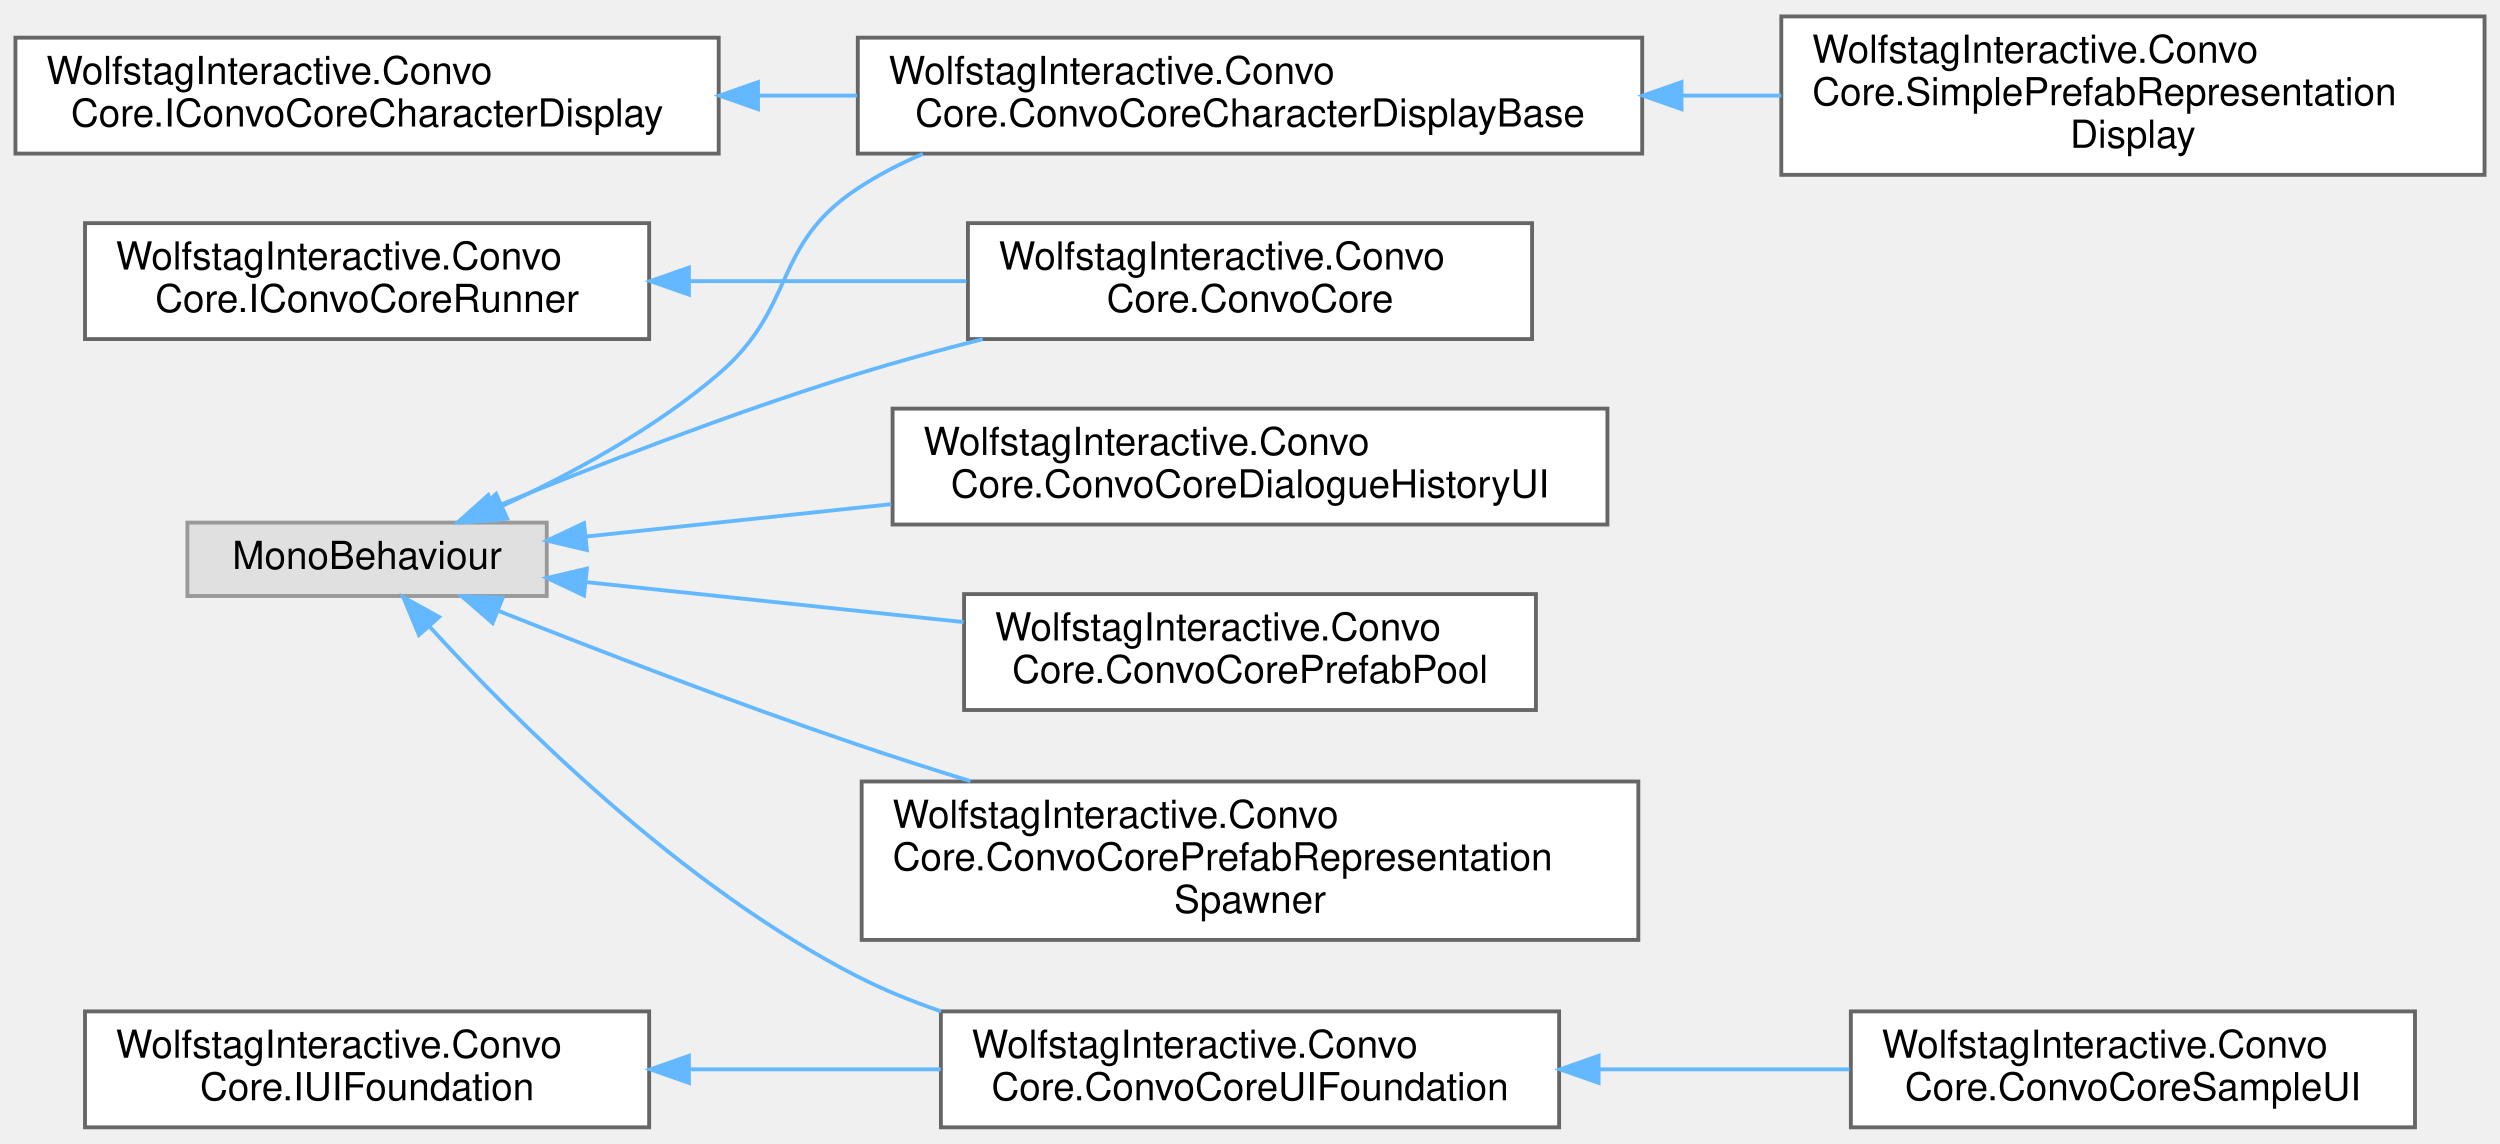
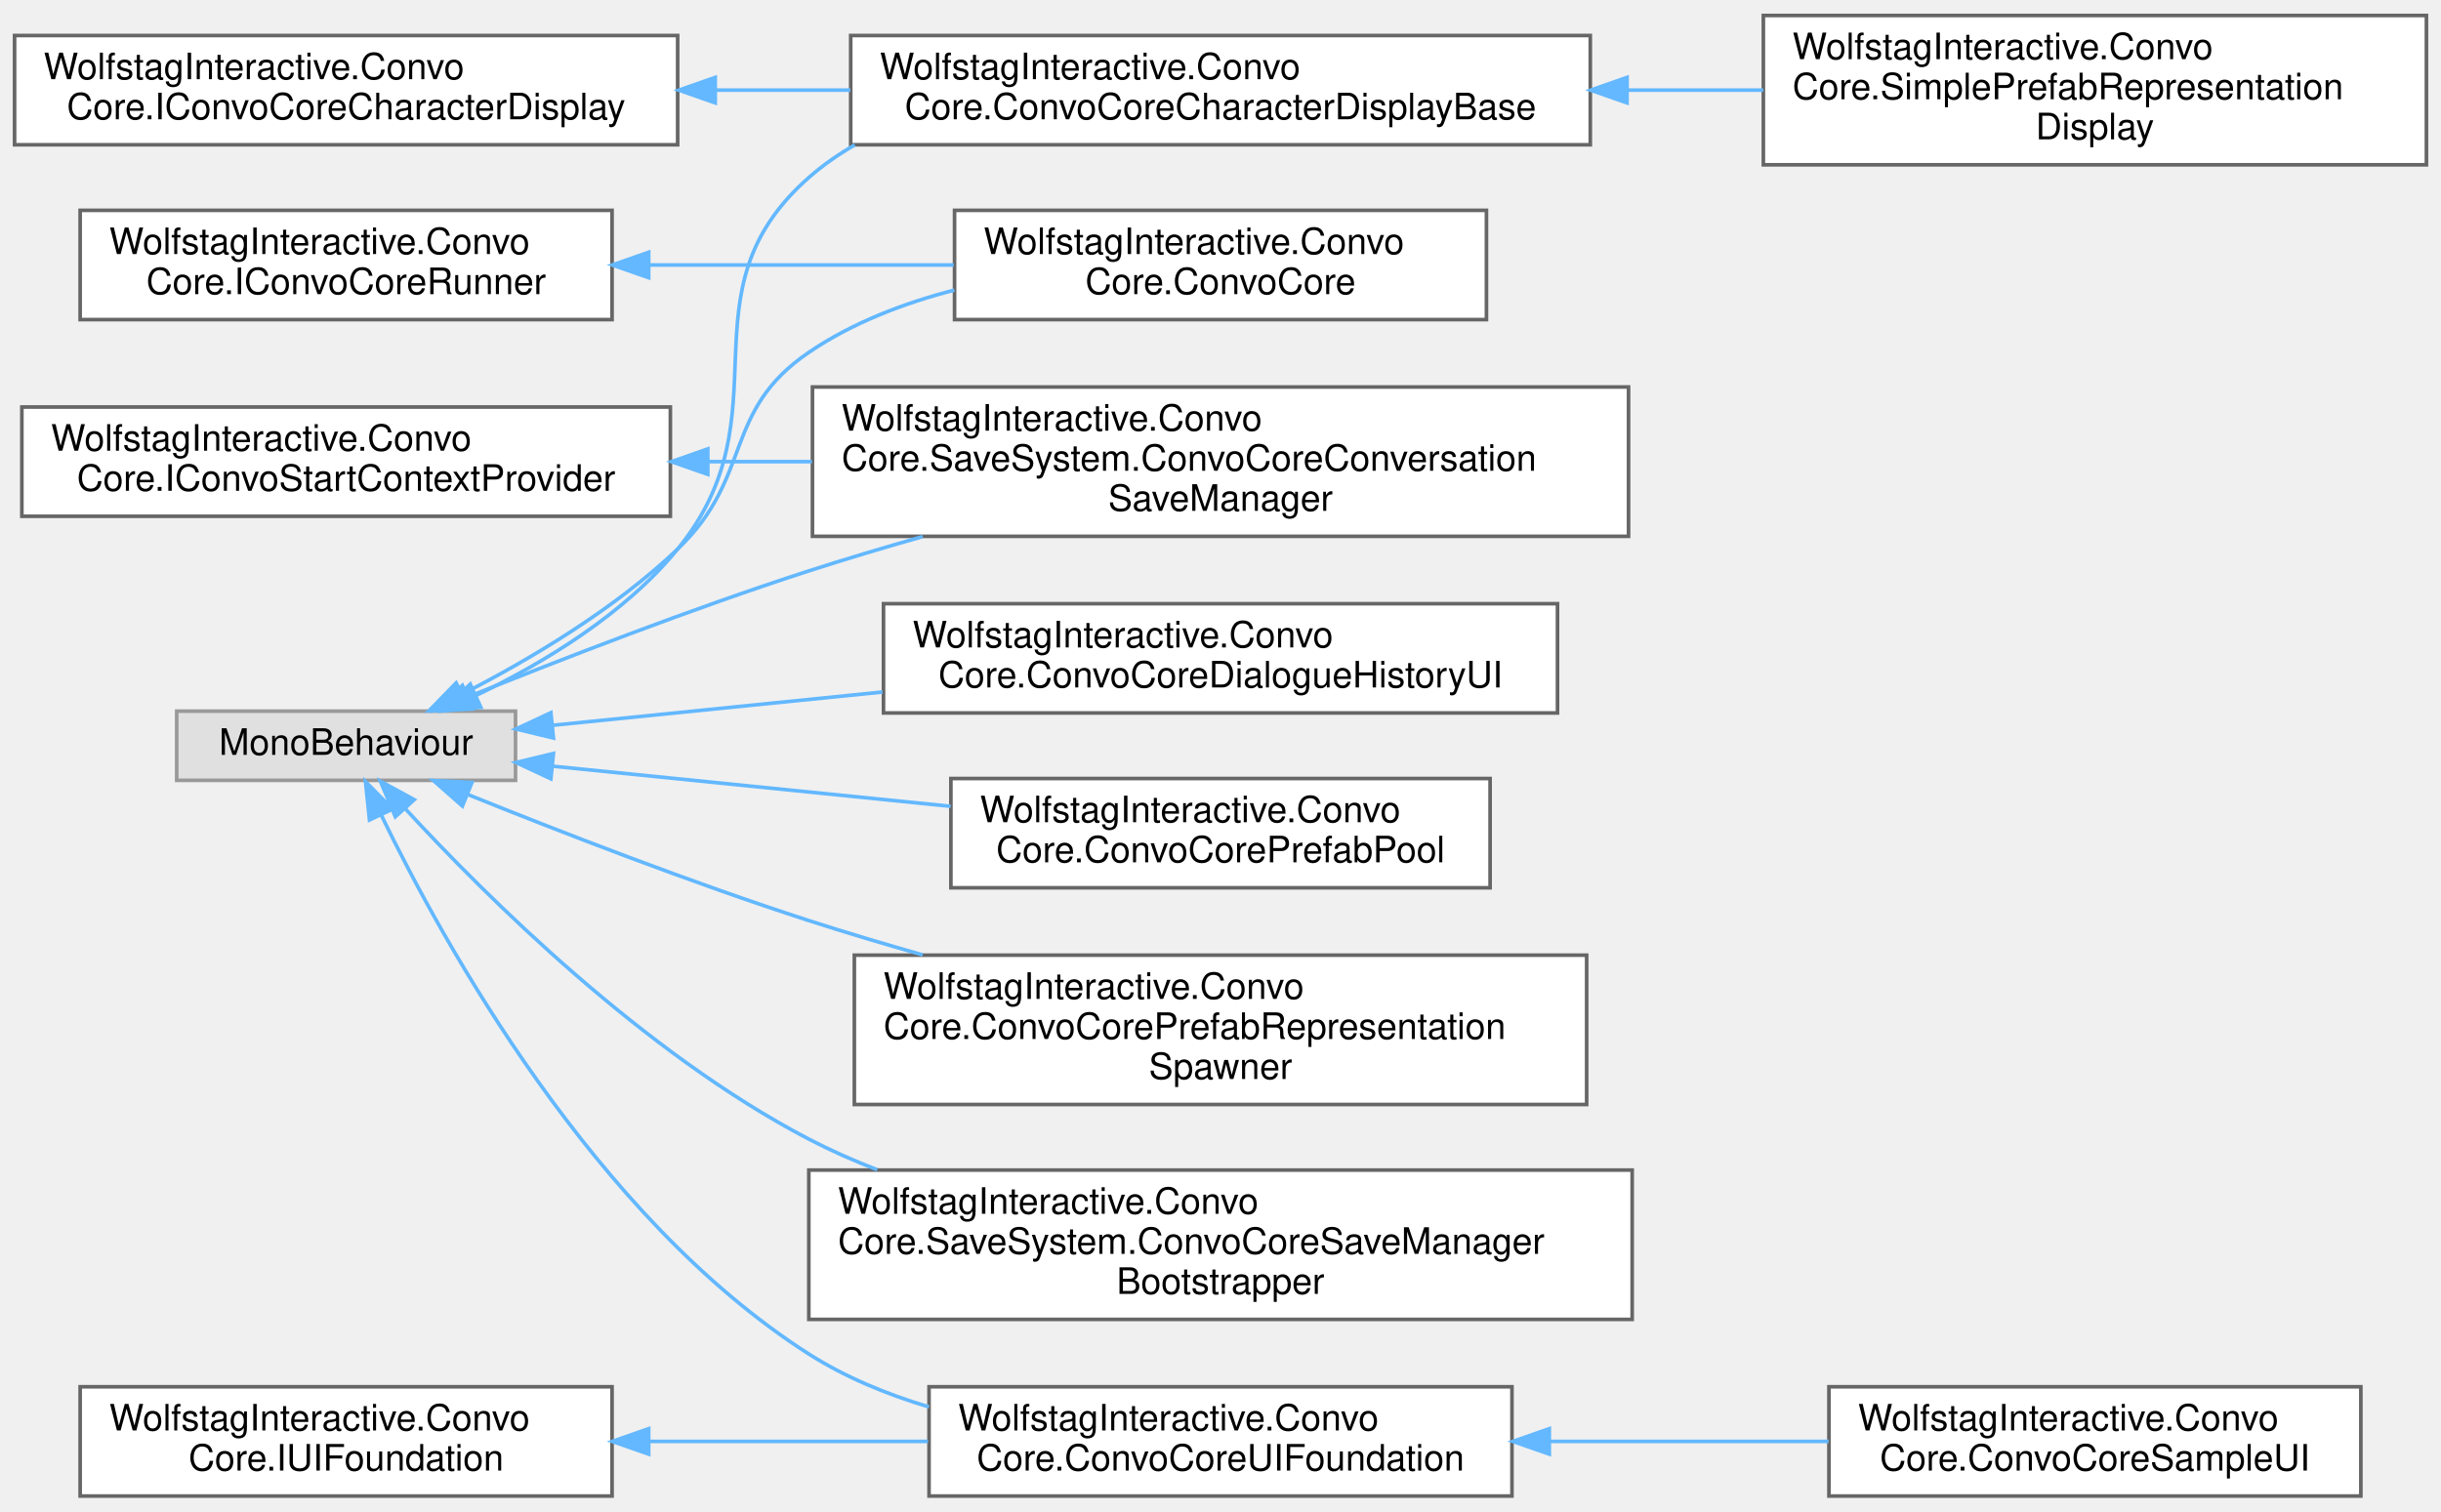
- <svg xmlns="http://www.w3.org/2000/svg" xmlns:xlink="http://www.w3.org/1999/xlink" width="647pt" height="296pt" viewBox="0.00 0.00 647.00 295.50">
-   <g id="graph0" class="graph" transform="scale(1 1) rotate(0) translate(4 291.5)">
+ <svg xmlns="http://www.w3.org/2000/svg" xmlns:xlink="http://www.w3.org/1999/xlink" width="670pt" height="415pt" viewBox="0.00 0.00 670.00 414.50">
+   <g id="graph0" class="graph" transform="scale(1 1) rotate(0) translate(4 410.5)">
    <g id="Node000000" class="node">
      <g id="a_Node000000">
        <a xlink:href="interfaceWolfstagInteractive_1_1ConvoCore_1_1IConvoCoreCharacterDisplay.html" target="_top" xlink:title=" ">
-           <polygon fill="white" stroke="#666666" points="182,-282 0,-282 0,-252 182,-252 182,-282" />
-           <text text-anchor="start" x="8" y="-270" font-family="Helvetica,sans-Serif" font-size="10.00">WolfstagInteractive.Convo</text>
-           <text text-anchor="middle" x="91" y="-259" font-family="Helvetica,sans-Serif" font-size="10.00">Core.IConvoCoreCharacterDisplay</text>
+           <polygon fill="white" stroke="#666666" points="182,-401 0,-401 0,-371 182,-371 182,-401" />
+           <text text-anchor="start" x="8" y="-389" font-family="Helvetica,sans-Serif" font-size="10.00">WolfstagInteractive.Convo</text>
+           <text text-anchor="middle" x="91" y="-378" font-family="Helvetica,sans-Serif" font-size="10.00">Core.IConvoCoreCharacterDisplay</text>
        </a>
      </g>
    </g>
    <g id="Node000001" class="node">
      <g id="a_Node000001">
        <a xlink:href="classWolfstagInteractive_1_1ConvoCore_1_1ConvoCoreCharacterDisplayBase.html" target="_top" xlink:title="Generic base class for all prefab-based character displays.">
-           <polygon fill="white" stroke="#666666" points="421,-282 218,-282 218,-252 421,-252 421,-282" />
-           <text text-anchor="start" x="226" y="-270" font-family="Helvetica,sans-Serif" font-size="10.00">WolfstagInteractive.Convo</text>
-           <text text-anchor="middle" x="319.5" y="-259" font-family="Helvetica,sans-Serif" font-size="10.00">Core.ConvoCoreCharacterDisplayBase</text>
+           <polygon fill="white" stroke="#666666" points="432.5,-401 229.5,-401 229.5,-371 432.5,-371 432.5,-401" />
+           <text text-anchor="start" x="237.5" y="-389" font-family="Helvetica,sans-Serif" font-size="10.00">WolfstagInteractive.Convo</text>
+           <text text-anchor="middle" x="331" y="-378" font-family="Helvetica,sans-Serif" font-size="10.00">Core.ConvoCoreCharacterDisplayBase</text>
        </a>
      </g>
    </g>
    <g id="edge5_Node000000_Node000001" class="edge">
      <g id="a_edge5_Node000000_Node000001">
        <a xlink:title=" ">
-           <path fill="none" stroke="#63b8ff" d="M192.41,-267C200.85,-267 209.39,-267 217.83,-267" />
-           <polygon fill="#63b8ff" stroke="#63b8ff" points="192.17,-263.5 182.17,-267 192.17,-270.5 192.17,-263.5" />
+           <path fill="none" stroke="#63b8ff" d="M192.5,-386C204.71,-386 217.19,-386 229.4,-386" />
+           <polygon fill="#63b8ff" stroke="#63b8ff" points="192.32,-382.5 182.32,-386 192.32,-389.5 192.32,-382.5" />
        </a>
      </g>
    </g>
    <g id="Node000002" class="node">
      <g id="a_Node000002">
        <a xlink:href="classWolfstagInteractive_1_1ConvoCore_1_1SimplePrefabRepresentationDisplay.html" target="_top" xlink:title=" ">
-           <polygon fill="white" stroke="#666666" points="639,-287.5 457,-287.5 457,-246.5 639,-246.5 639,-287.5" />
-           <text text-anchor="start" x="465" y="-275.5" font-family="Helvetica,sans-Serif" font-size="10.00">WolfstagInteractive.Convo</text>
-           <text text-anchor="start" x="465" y="-264.5" font-family="Helvetica,sans-Serif" font-size="10.00">Core.SimplePrefabRepresentation</text>
-           <text text-anchor="middle" x="548" y="-253.5" font-family="Helvetica,sans-Serif" font-size="10.00">Display</text>
+           <polygon fill="white" stroke="#666666" points="662,-406.5 480,-406.5 480,-365.5 662,-365.5 662,-406.5" />
+           <text text-anchor="start" x="488" y="-394.5" font-family="Helvetica,sans-Serif" font-size="10.00">WolfstagInteractive.Convo</text>
+           <text text-anchor="start" x="488" y="-383.5" font-family="Helvetica,sans-Serif" font-size="10.00">Core.SimplePrefabRepresentation</text>
+           <text text-anchor="middle" x="571" y="-372.5" font-family="Helvetica,sans-Serif" font-size="10.00">Display</text>
        </a>
      </g>
    </g>
    <g id="edge6_Node000001_Node000002" class="edge">
      <g id="a_edge6_Node000001_Node000002">
        <a xlink:title=" ">
-           <path fill="none" stroke="#63b8ff" d="M431.27,-267C439.89,-267 448.53,-267 456.99,-267" />
-           <polygon fill="#63b8ff" stroke="#63b8ff" points="431.17,-263.5 421.17,-267 431.17,-270.5 431.17,-263.5" />
+           <path fill="none" stroke="#63b8ff" d="M442.59,-386C455.11,-386 467.76,-386 479.97,-386" />
+           <polygon fill="#63b8ff" stroke="#63b8ff" points="442.59,-382.5 432.59,-386 442.59,-389.5 442.59,-382.5" />
        </a>
      </g>
    </g>
    <g id="Node000005" class="node">
      <g id="a_Node000005">
        <a xlink:href="interfaceWolfstagInteractive_1_1ConvoCore_1_1IConvoCoreRunner.html" target="_top" xlink:title=" ">
-           <polygon fill="white" stroke="#666666" points="164,-234 18,-234 18,-204 164,-204 164,-234" />
-           <text text-anchor="start" x="26" y="-222" font-family="Helvetica,sans-Serif" font-size="10.00">WolfstagInteractive.Convo</text>
-           <text text-anchor="middle" x="91" y="-211" font-family="Helvetica,sans-Serif" font-size="10.00">Core.IConvoCoreRunner</text>
+           <polygon fill="white" stroke="#666666" points="164,-353 18,-353 18,-323 164,-323 164,-353" />
+           <text text-anchor="start" x="26" y="-341" font-family="Helvetica,sans-Serif" font-size="10.00">WolfstagInteractive.Convo</text>
+           <text text-anchor="middle" x="91" y="-330" font-family="Helvetica,sans-Serif" font-size="10.00">Core.IConvoCoreRunner</text>
        </a>
      </g>
    </g>
    <g id="Node000004" class="node">
      <g id="a_Node000004">
        <a xlink:href="classWolfstagInteractive_1_1ConvoCore_1_1ConvoCore.html" target="_top" xlink:title=" ">
-           <polygon fill="white" stroke="#666666" points="392.5,-234 246.5,-234 246.5,-204 392.5,-204 392.5,-234" />
-           <text text-anchor="start" x="254.5" y="-222" font-family="Helvetica,sans-Serif" font-size="10.00">WolfstagInteractive.Convo</text>
-           <text text-anchor="middle" x="319.5" y="-211" font-family="Helvetica,sans-Serif" font-size="10.00">Core.ConvoCore</text>
+           <polygon fill="white" stroke="#666666" points="404,-353 258,-353 258,-323 404,-323 404,-353" />
+           <text text-anchor="start" x="266" y="-341" font-family="Helvetica,sans-Serif" font-size="10.00">WolfstagInteractive.Convo</text>
+           <text text-anchor="middle" x="331" y="-330" font-family="Helvetica,sans-Serif" font-size="10.00">Core.ConvoCore</text>
        </a>
      </g>
    </g>
    <g id="edge7_Node000005_Node000004" class="edge">
      <g id="a_edge7_Node000005_Node000004">
        <a xlink:title=" ">
-           <path fill="none" stroke="#63b8ff" d="M174.56,-219C198,-219 223.33,-219 246.12,-219" />
-           <polygon fill="#63b8ff" stroke="#63b8ff" points="174.29,-215.5 164.29,-219 174.29,-222.5 174.29,-215.5" />
+           <path fill="none" stroke="#63b8ff" d="M174.31,-338C201.46,-338 231.44,-338 257.78,-338" />
+           <polygon fill="#63b8ff" stroke="#63b8ff" points="174.05,-334.5 164.05,-338 174.05,-341.5 174.05,-334.5" />
+         </a>
+       </g>
+     </g>
+     <g id="Node000013" class="node">
+       <g id="a_Node000013">
+         <a xlink:href="interfaceWolfstagInteractive_1_1ConvoCore_1_1IConvoStartContextProvider.html" target="_top" xlink:title="Implement on a component alongside ConvoCore to control how a conversation is started.">
+           <polygon fill="white" stroke="#666666" points="180,-299 2,-299 2,-269 180,-269 180,-299" />
+           <text text-anchor="start" x="10" y="-287" font-family="Helvetica,sans-Serif" font-size="10.00">WolfstagInteractive.Convo</text>
+           <text text-anchor="middle" x="91" y="-276" font-family="Helvetica,sans-Serif" font-size="10.00">Core.IConvoStartContextProvider</text>
+         </a>
+       </g>
+     </g>
+     <g id="Node000012" class="node">
+       <g id="a_Node000012">
+         <a xlink:href="classWolfstagInteractive_1_1ConvoCore_1_1SaveSystem_1_1ConvoCoreConversationSaveManager.html" target="_top" xlink:title="Attach alongside a ConvoCore component to persist and restore conversation state (active line,...">
+           <polygon fill="white" stroke="#666666" points="443,-304.5 219,-304.5 219,-263.5 443,-263.5 443,-304.5" />
+           <text text-anchor="start" x="227" y="-292.5" font-family="Helvetica,sans-Serif" font-size="10.00">WolfstagInteractive.Convo</text>
+           <text text-anchor="start" x="227" y="-281.5" font-family="Helvetica,sans-Serif" font-size="10.00">Core.SaveSystem.ConvoCoreConversation</text>
+           <text text-anchor="middle" x="331" y="-270.5" font-family="Helvetica,sans-Serif" font-size="10.00">SaveManager</text>
+         </a>
+       </g>
+     </g>
+     <g id="edge8_Node000013_Node000012" class="edge">
+       <g id="a_edge8_Node000013_Node000012">
+         <a xlink:title=" ">
+           <path fill="none" stroke="#63b8ff" d="M190.39,-284C199.78,-284 209.35,-284 218.84,-284" />
+           <polygon fill="#63b8ff" stroke="#63b8ff" points="190.28,-280.5 180.28,-284 190.28,-287.5 190.28,-280.5" />
        </a>
      </g>
    </g>
    <g id="Node000011" class="node">
      <g id="a_Node000011">
        <a xlink:href="interfaceWolfstagInteractive_1_1ConvoCore_1_1IUIFoundation.html" target="_top" xlink:title=" ">
          <polygon fill="white" stroke="#666666" points="164,-30 18,-30 18,0 164,0 164,-30" />
          <text text-anchor="start" x="26" y="-18" font-family="Helvetica,sans-Serif" font-size="10.00">WolfstagInteractive.Convo</text>
          <text text-anchor="middle" x="91" y="-7" font-family="Helvetica,sans-Serif" font-size="10.00">Core.IUIFoundation</text>
        </a>
      </g>
    </g>
    <g id="Node000009" class="node">
      <g id="a_Node000009">
        <a xlink:href="classWolfstagInteractive_1_1ConvoCore_1_1ConvoCoreUIFoundation.html" target="_top" xlink:title="Used as a basis of any UI that can be assigned in the inspector that includes all the base functions ...">
-           <polygon fill="white" stroke="#666666" points="399.5,-30 239.5,-30 239.5,0 399.5,0 399.5,-30" />
-           <text text-anchor="start" x="247.5" y="-18" font-family="Helvetica,sans-Serif" font-size="10.00">WolfstagInteractive.Convo</text>
-           <text text-anchor="middle" x="319.5" y="-7" font-family="Helvetica,sans-Serif" font-size="10.00">Core.ConvoCoreUIFoundation</text>
-         </a>
-       </g>
-     </g>
-     <g id="edge8_Node000011_Node000009" class="edge">
-       <g id="a_edge8_Node000011_Node000009">
-         <a xlink:title=" ">
-           <path fill="none" stroke="#63b8ff" d="M174.55,-15C195.72,-15 218.45,-15 239.45,-15" />
-           <polygon fill="#63b8ff" stroke="#63b8ff" points="174.29,-11.5 164.29,-15 174.29,-18.5 174.29,-11.5" />
+           <polygon fill="white" stroke="#666666" points="411,-30 251,-30 251,0 411,0 411,-30" />
+           <text text-anchor="start" x="259" y="-18" font-family="Helvetica,sans-Serif" font-size="10.00">WolfstagInteractive.Convo</text>
+           <text text-anchor="middle" x="331" y="-7" font-family="Helvetica,sans-Serif" font-size="10.00">Core.ConvoCoreUIFoundation</text>
+         </a>
+       </g>
+     </g>
+     <g id="edge9_Node000011_Node000009" class="edge">
+       <g id="a_edge9_Node000011_Node000009">
+         <a xlink:title=" ">
+           <path fill="none" stroke="#63b8ff" d="M174.15,-15C198.95,-15 226.11,-15 250.72,-15" />
+           <polygon fill="#63b8ff" stroke="#63b8ff" points="174.05,-11.5 164.05,-15 174.05,-18.5 174.05,-11.5" />
        </a>
      </g>
    </g>
    <g id="Node000010" class="node">
      <g id="a_Node000010">
        <a xlink:href="classWolfstagInteractive_1_1ConvoCore_1_1ConvoCoreSampleUI.html" target="_top" xlink:title=" ">
-           <polygon fill="white" stroke="#666666" points="621,-30 475,-30 475,0 621,0 621,-30" />
-           <text text-anchor="start" x="483" y="-18" font-family="Helvetica,sans-Serif" font-size="10.00">WolfstagInteractive.Convo</text>
-           <text text-anchor="middle" x="548" y="-7" font-family="Helvetica,sans-Serif" font-size="10.00">Core.ConvoCoreSampleUI</text>
-         </a>
-       </g>
-     </g>
-     <g id="edge9_Node000009_Node000010" class="edge">
-       <g id="a_edge9_Node000009_Node000010">
-         <a xlink:title=" ">
-           <path fill="none" stroke="#63b8ff" d="M409.83,-15C431.33,-15 454.03,-15 474.65,-15" />
-           <polygon fill="#63b8ff" stroke="#63b8ff" points="409.72,-11.5 399.72,-15 409.72,-18.5 409.72,-11.5" />
+           <polygon fill="white" stroke="#666666" points="644,-30 498,-30 498,0 644,0 644,-30" />
+           <text text-anchor="start" x="506" y="-18" font-family="Helvetica,sans-Serif" font-size="10.00">WolfstagInteractive.Convo</text>
+           <text text-anchor="middle" x="571" y="-7" font-family="Helvetica,sans-Serif" font-size="10.00">Core.ConvoCoreSampleUI</text>
+         </a>
+       </g>
+     </g>
+     <g id="edge10_Node000009_Node000010" class="edge">
+       <g id="a_edge10_Node000009_Node000010">
+         <a xlink:title=" ">
+           <path fill="none" stroke="#63b8ff" d="M421.55,-15C446.77,-15 473.86,-15 497.91,-15" />
+           <polygon fill="#63b8ff" stroke="#63b8ff" points="421.25,-11.5 411.25,-15 421.25,-18.5 421.25,-11.5" />
        </a>
      </g>
    </g>
    <g id="Node000003" class="node">
      <g id="a_Node000003">
        <a xlink:title=" ">
-           <polygon fill="#e0e0e0" stroke="#999999" points="137.5,-156.5 44.5,-156.5 44.5,-137.5 137.5,-137.5 137.5,-156.5" />
-           <text text-anchor="middle" x="91" y="-144.5" font-family="Helvetica,sans-Serif" font-size="10.00">MonoBehaviour</text>
-         </a>
-       </g>
-     </g>
-     <g id="edge11_Node000003_Node000001" class="edge">
-       <g id="a_edge11_Node000003_Node000001">
-         <a xlink:title=" ">
-           <path fill="none" stroke="#63b8ff" d="M126.16,-160.89C143.97,-169.15 165.44,-180.8 182,-195 202.25,-212.35 195.71,-228.37 218,-243 223.25,-246.45 228.94,-249.4 234.86,-251.93" />
-           <polygon fill="#63b8ff" stroke="#63b8ff" points="127.25,-157.54 116.7,-156.65 124.39,-163.93 127.25,-157.54" />
-         </a>
-       </g>
-     </g>
-     <g id="edge10_Node000003_Node000004" class="edge">
-       <g id="a_edge10_Node000003_Node000004">
-         <a xlink:title=" ">
-           <path fill="none" stroke="#63b8ff" d="M123.88,-160.46C149.12,-170.8 185.42,-184.95 218,-195 228.37,-198.2 239.45,-201.23 250.33,-203.98" />
-           <polygon fill="#63b8ff" stroke="#63b8ff" points="125.03,-157.15 114.45,-156.57 122.36,-163.62 125.03,-157.15" />
-         </a>
-       </g>
-     </g>
-     <g id="edge15_Node000003_Node000009" class="edge">
-       <g id="a_edge15_Node000003_Node000009">
-         <a xlink:title=" ">
-           <path fill="none" stroke="#63b8ff" d="M107.23,-129.52C129.24,-105.41 172.31,-62.3 218,-39 224.79,-35.54 232.1,-32.56 239.56,-30.01" />
-           <polygon fill="#63b8ff" stroke="#63b8ff" points="104.43,-127.41 100.36,-137.2 109.64,-132.08 104.43,-127.41" />
+           <polygon fill="#e0e0e0" stroke="#999999" points="137.5,-215.5 44.5,-215.5 44.5,-196.5 137.5,-196.5 137.5,-215.5" />
+           <text text-anchor="middle" x="91" y="-203.5" font-family="Helvetica,sans-Serif" font-size="10.00">MonoBehaviour</text>
+         </a>
+       </g>
+     </g>
+     <g id="edge12_Node000003_Node000001" class="edge">
+       <g id="a_edge12_Node000003_Node000001">
+         <a xlink:title=" ">
+           <path fill="none" stroke="#63b8ff" d="M126.55,-219.75C145.23,-228.73 167.41,-242.13 182,-260 212.41,-297.23 181.9,-330.25 218,-362 221.88,-365.41 226.13,-368.38 230.63,-370.96" />
+           <polygon fill="#63b8ff" stroke="#63b8ff" points="127.98,-216.55 117.43,-215.57 125.07,-222.92 127.98,-216.55" />
+         </a>
+       </g>
+     </g>
+     <g id="edge11_Node000003_Node000004" class="edge">
+       <g id="a_edge11_Node000003_Node000004">
+         <a xlink:title=" ">
+           <path fill="none" stroke="#63b8ff" d="M123,-220.24C141.51,-229.74 164.71,-243.51 182,-260 202.88,-279.91 194.14,-297.79 218,-314 229.84,-322.05 243.88,-327.47 257.95,-331.1" />
+           <polygon fill="#63b8ff" stroke="#63b8ff" points="124.32,-216.98 113.81,-215.66 121.2,-223.25 124.32,-216.98" />
+         </a>
+       </g>
+     </g>
+     <g id="edge17_Node000003_Node000012" class="edge">
+       <g id="a_edge17_Node000003_Node000012">
+         <a xlink:title=" ">
+           <path fill="none" stroke="#63b8ff" d="M124.42,-219.4C149.68,-229.58 185.75,-243.57 218,-254 228.06,-257.25 238.7,-260.43 249.26,-263.43" />
+           <polygon fill="#63b8ff" stroke="#63b8ff" points="125.55,-216.08 114.97,-215.56 122.92,-222.57 125.55,-216.08" />
+         </a>
+       </g>
+     </g>
+     <g id="edge16_Node000003_Node000009" class="edge">
+       <g id="a_edge16_Node000003_Node000009">
+         <a xlink:title=" ">
+           <path fill="none" stroke="#63b8ff" d="M100.65,-186.96C117.71,-151.72 159.19,-76.51 218,-39 227.98,-32.64 239.36,-27.94 250.97,-24.47" />
+           <polygon fill="#63b8ff" stroke="#63b8ff" points="97.42,-185.62 96.32,-196.15 103.75,-188.6 97.42,-185.62" />
        </a>
      </g>
    </g>
    <g id="Node000006" class="node">
      <g id="a_Node000006">
        <a xlink:href="classWolfstagInteractive_1_1ConvoCore_1_1ConvoCoreDialogueHistoryUI.html" target="_top" xlink:title=" ">
-           <polygon fill="white" stroke="#666666" points="412,-186 227,-186 227,-156 412,-156 412,-186" />
-           <text text-anchor="start" x="235" y="-174" font-family="Helvetica,sans-Serif" font-size="10.00">WolfstagInteractive.Convo</text>
-           <text text-anchor="middle" x="319.5" y="-163" font-family="Helvetica,sans-Serif" font-size="10.00">Core.ConvoCoreDialogueHistoryUI</text>
-         </a>
-       </g>
-     </g>
-     <g id="edge12_Node000003_Node000006" class="edge">
-       <g id="a_edge12_Node000003_Node000006">
-         <a xlink:title=" ">
-           <path fill="none" stroke="#63b8ff" d="M147.8,-152.91C171.58,-155.43 199.95,-158.44 226.67,-161.27" />
-           <polygon fill="#63b8ff" stroke="#63b8ff" points="147.88,-149.4 137.56,-151.83 147.14,-156.36 147.88,-149.4" />
+           <polygon fill="white" stroke="#666666" points="423.5,-245 238.5,-245 238.5,-215 423.5,-215 423.5,-245" />
+           <text text-anchor="start" x="246.5" y="-233" font-family="Helvetica,sans-Serif" font-size="10.00">WolfstagInteractive.Convo</text>
+           <text text-anchor="middle" x="331" y="-222" font-family="Helvetica,sans-Serif" font-size="10.00">Core.ConvoCoreDialogueHistoryUI</text>
+         </a>
+       </g>
+     </g>
+     <g id="edge13_Node000003_Node000006" class="edge">
+       <g id="a_edge13_Node000003_Node000006">
+         <a xlink:title=" ">
+           <path fill="none" stroke="#63b8ff" d="M147.62,-211.61C174.58,-214.33 207.67,-217.66 238.23,-220.75" />
+           <polygon fill="#63b8ff" stroke="#63b8ff" points="147.91,-208.12 137.61,-210.6 147.21,-215.08 147.91,-208.12" />
        </a>
      </g>
    </g>
    <g id="Node000007" class="node">
      <g id="a_Node000007">
        <a xlink:href="classWolfstagInteractive_1_1ConvoCore_1_1ConvoCorePrefabPool.html" target="_top" xlink:title=" ">
-           <polygon fill="white" stroke="#666666" points="393.5,-138 245.5,-138 245.5,-108 393.5,-108 393.5,-138" />
-           <text text-anchor="start" x="253.5" y="-126" font-family="Helvetica,sans-Serif" font-size="10.00">WolfstagInteractive.Convo</text>
-           <text text-anchor="middle" x="319.5" y="-115" font-family="Helvetica,sans-Serif" font-size="10.00">Core.ConvoCorePrefabPool</text>
-         </a>
-       </g>
-     </g>
-     <g id="edge13_Node000003_Node000007" class="edge">
-       <g id="a_edge13_Node000003_Node000007">
-         <a xlink:title=" ">
-           <path fill="none" stroke="#63b8ff" d="M147.67,-141.1C177.12,-137.98 213.65,-134.11 245.37,-130.75" />
-           <polygon fill="#63b8ff" stroke="#63b8ff" points="147.14,-137.64 137.56,-142.17 147.88,-144.6 147.14,-137.64" />
+           <polygon fill="white" stroke="#666666" points="405,-197 257,-197 257,-167 405,-167 405,-197" />
+           <text text-anchor="start" x="265" y="-185" font-family="Helvetica,sans-Serif" font-size="10.00">WolfstagInteractive.Convo</text>
+           <text text-anchor="middle" x="331" y="-174" font-family="Helvetica,sans-Serif" font-size="10.00">Core.ConvoCorePrefabPool</text>
+         </a>
+       </g>
+     </g>
+     <g id="edge14_Node000003_Node000007" class="edge">
+       <g id="a_edge14_Node000003_Node000007">
+         <a xlink:title=" ">
+           <path fill="none" stroke="#63b8ff" d="M147.84,-200.37C180.39,-197.09 221.81,-192.91 256.93,-189.37" />
+           <polygon fill="#63b8ff" stroke="#63b8ff" points="147.21,-196.92 137.61,-201.4 147.91,-203.88 147.21,-196.92" />
        </a>
      </g>
    </g>
    <g id="Node000008" class="node">
      <g id="a_Node000008">
        <a xlink:href="classWolfstagInteractive_1_1ConvoCore_1_1ConvoCorePrefabRepresentationSpawner.html" target="_top" xlink:title=" ">
-           <polygon fill="white" stroke="#666666" points="420,-89.5 219,-89.5 219,-48.5 420,-48.5 420,-89.5" />
-           <text text-anchor="start" x="227" y="-77.5" font-family="Helvetica,sans-Serif" font-size="10.00">WolfstagInteractive.Convo</text>
-           <text text-anchor="start" x="227" y="-66.5" font-family="Helvetica,sans-Serif" font-size="10.00">Core.ConvoCorePrefabRepresentation</text>
-           <text text-anchor="middle" x="319.5" y="-55.5" font-family="Helvetica,sans-Serif" font-size="10.00">Spawner</text>
-         </a>
-       </g>
-     </g>
-     <g id="edge14_Node000003_Node000008" class="edge">
-       <g id="a_edge14_Node000003_Node000008">
-         <a xlink:title=" ">
-           <path fill="none" stroke="#63b8ff" d="M124.97,-133.67C150.25,-123.64 186.1,-109.82 218,-99 227.4,-95.81 237.35,-92.62 247.19,-89.57" />
-           <polygon fill="#63b8ff" stroke="#63b8ff" points="123.49,-130.5 115.5,-137.45 126.08,-137 123.49,-130.5" />
+           <polygon fill="white" stroke="#666666" points="431.5,-148.5 230.5,-148.5 230.5,-107.5 431.5,-107.5 431.5,-148.5" />
+           <text text-anchor="start" x="238.5" y="-136.5" font-family="Helvetica,sans-Serif" font-size="10.00">WolfstagInteractive.Convo</text>
+           <text text-anchor="start" x="238.5" y="-125.5" font-family="Helvetica,sans-Serif" font-size="10.00">Core.ConvoCorePrefabRepresentation</text>
+           <text text-anchor="middle" x="331" y="-114.5" font-family="Helvetica,sans-Serif" font-size="10.00">Spawner</text>
+         </a>
+       </g>
+     </g>
+     <g id="edge15_Node000003_Node000008" class="edge">
+       <g id="a_edge15_Node000003_Node000008">
+         <a xlink:title=" ">
+           <path fill="none" stroke="#63b8ff" d="M124.42,-192.6C149.68,-182.42 185.75,-168.43 218,-158 228.06,-154.75 238.7,-151.57 249.26,-148.57" />
+           <polygon fill="#63b8ff" stroke="#63b8ff" points="122.92,-189.43 114.97,-196.44 125.55,-195.92 122.92,-189.43" />
+         </a>
+       </g>
+     </g>
+     <g id="Node000014" class="node">
+       <g id="a_Node000014">
+         <a xlink:href="classWolfstagInteractive_1_1ConvoCore_1_1SaveSystem_1_1ConvoCoreSaveManagerBootstrapper.html" target="_top" xlink:title=" ">
+           <polygon fill="white" stroke="#666666" points="444,-89.5 218,-89.5 218,-48.5 444,-48.5 444,-89.5" />
+           <text text-anchor="start" x="226" y="-77.5" font-family="Helvetica,sans-Serif" font-size="10.00">WolfstagInteractive.Convo</text>
+           <text text-anchor="start" x="226" y="-66.5" font-family="Helvetica,sans-Serif" font-size="10.00">Core.SaveSystem.ConvoCoreSaveManager</text>
+           <text text-anchor="middle" x="331" y="-55.5" font-family="Helvetica,sans-Serif" font-size="10.00">Bootstrapper</text>
+         </a>
+       </g>
+     </g>
+     <g id="edge18_Node000003_Node000014" class="edge">
+       <g id="a_edge18_Node000003_Node000014">
+         <a xlink:title=" ">
+           <path fill="none" stroke="#63b8ff" d="M107.3,-188.64C129.37,-164.68 172.53,-121.73 218,-98 223.97,-94.89 230.29,-92.09 236.77,-89.59" />
+           <polygon fill="#63b8ff" stroke="#63b8ff" points="104.51,-186.5 100.4,-196.27 109.7,-191.2 104.51,-186.5" />
        </a>
      </g>
    </g>
  </g>
</svg>
